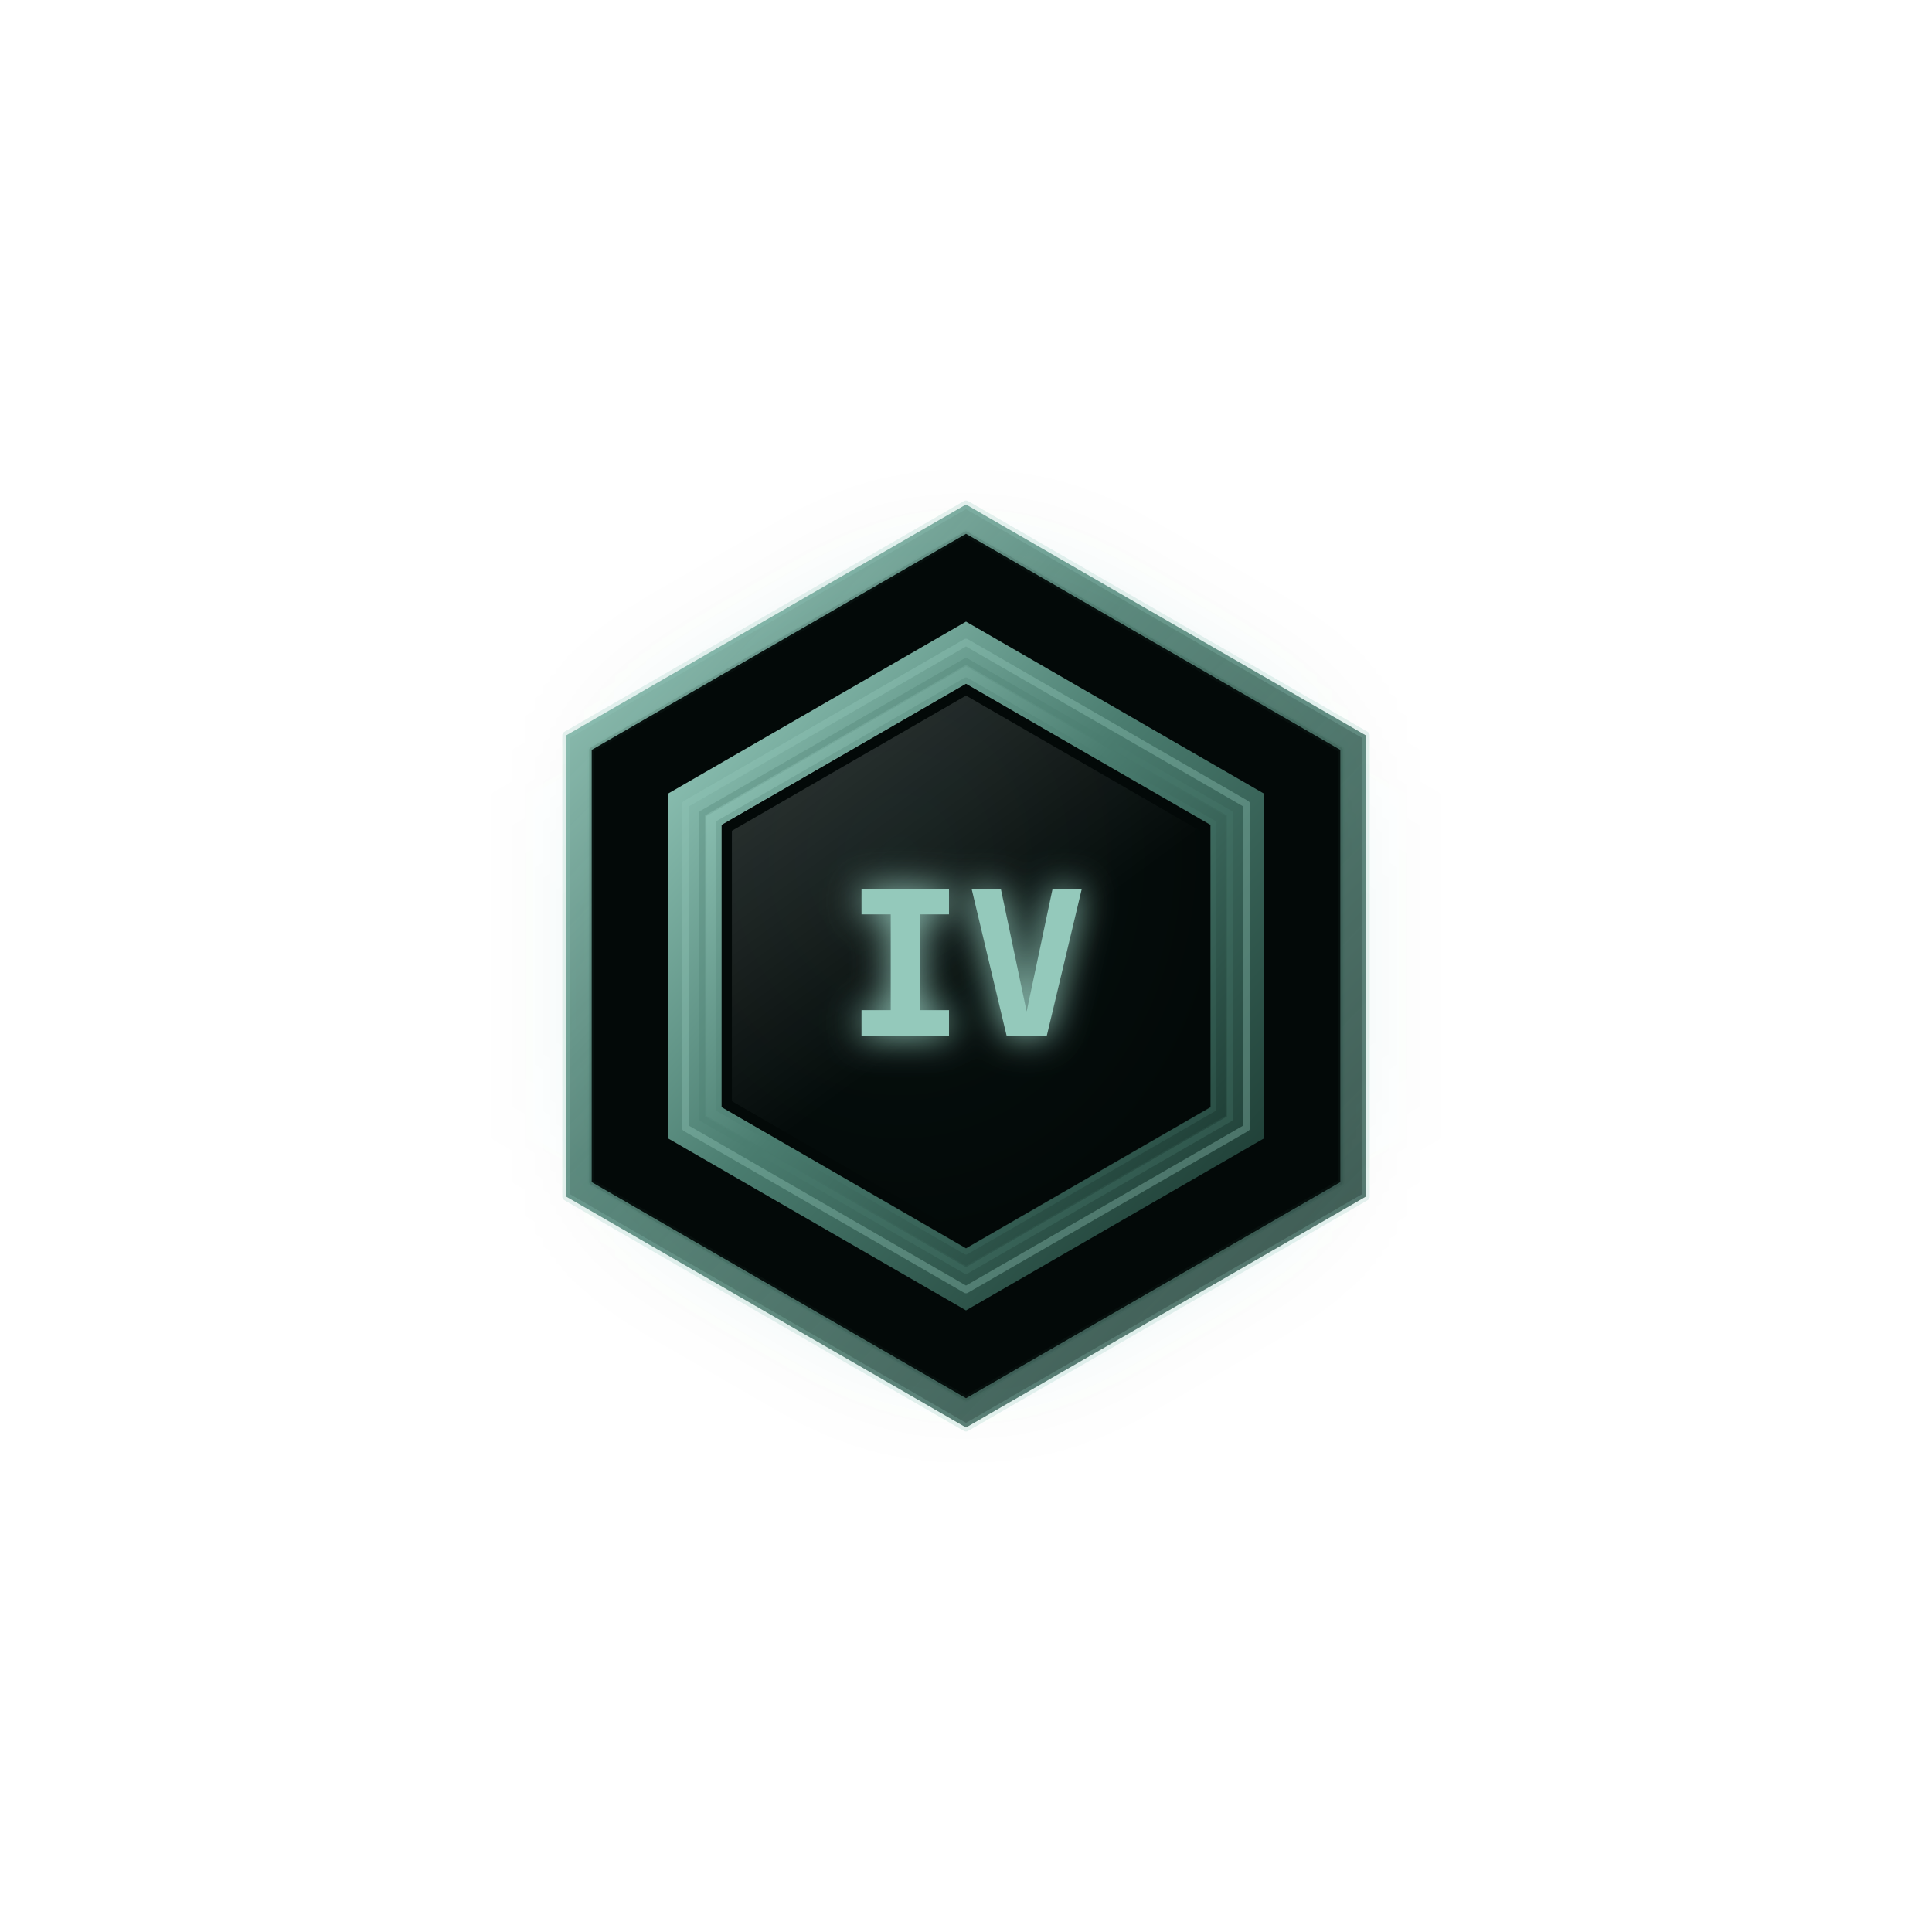
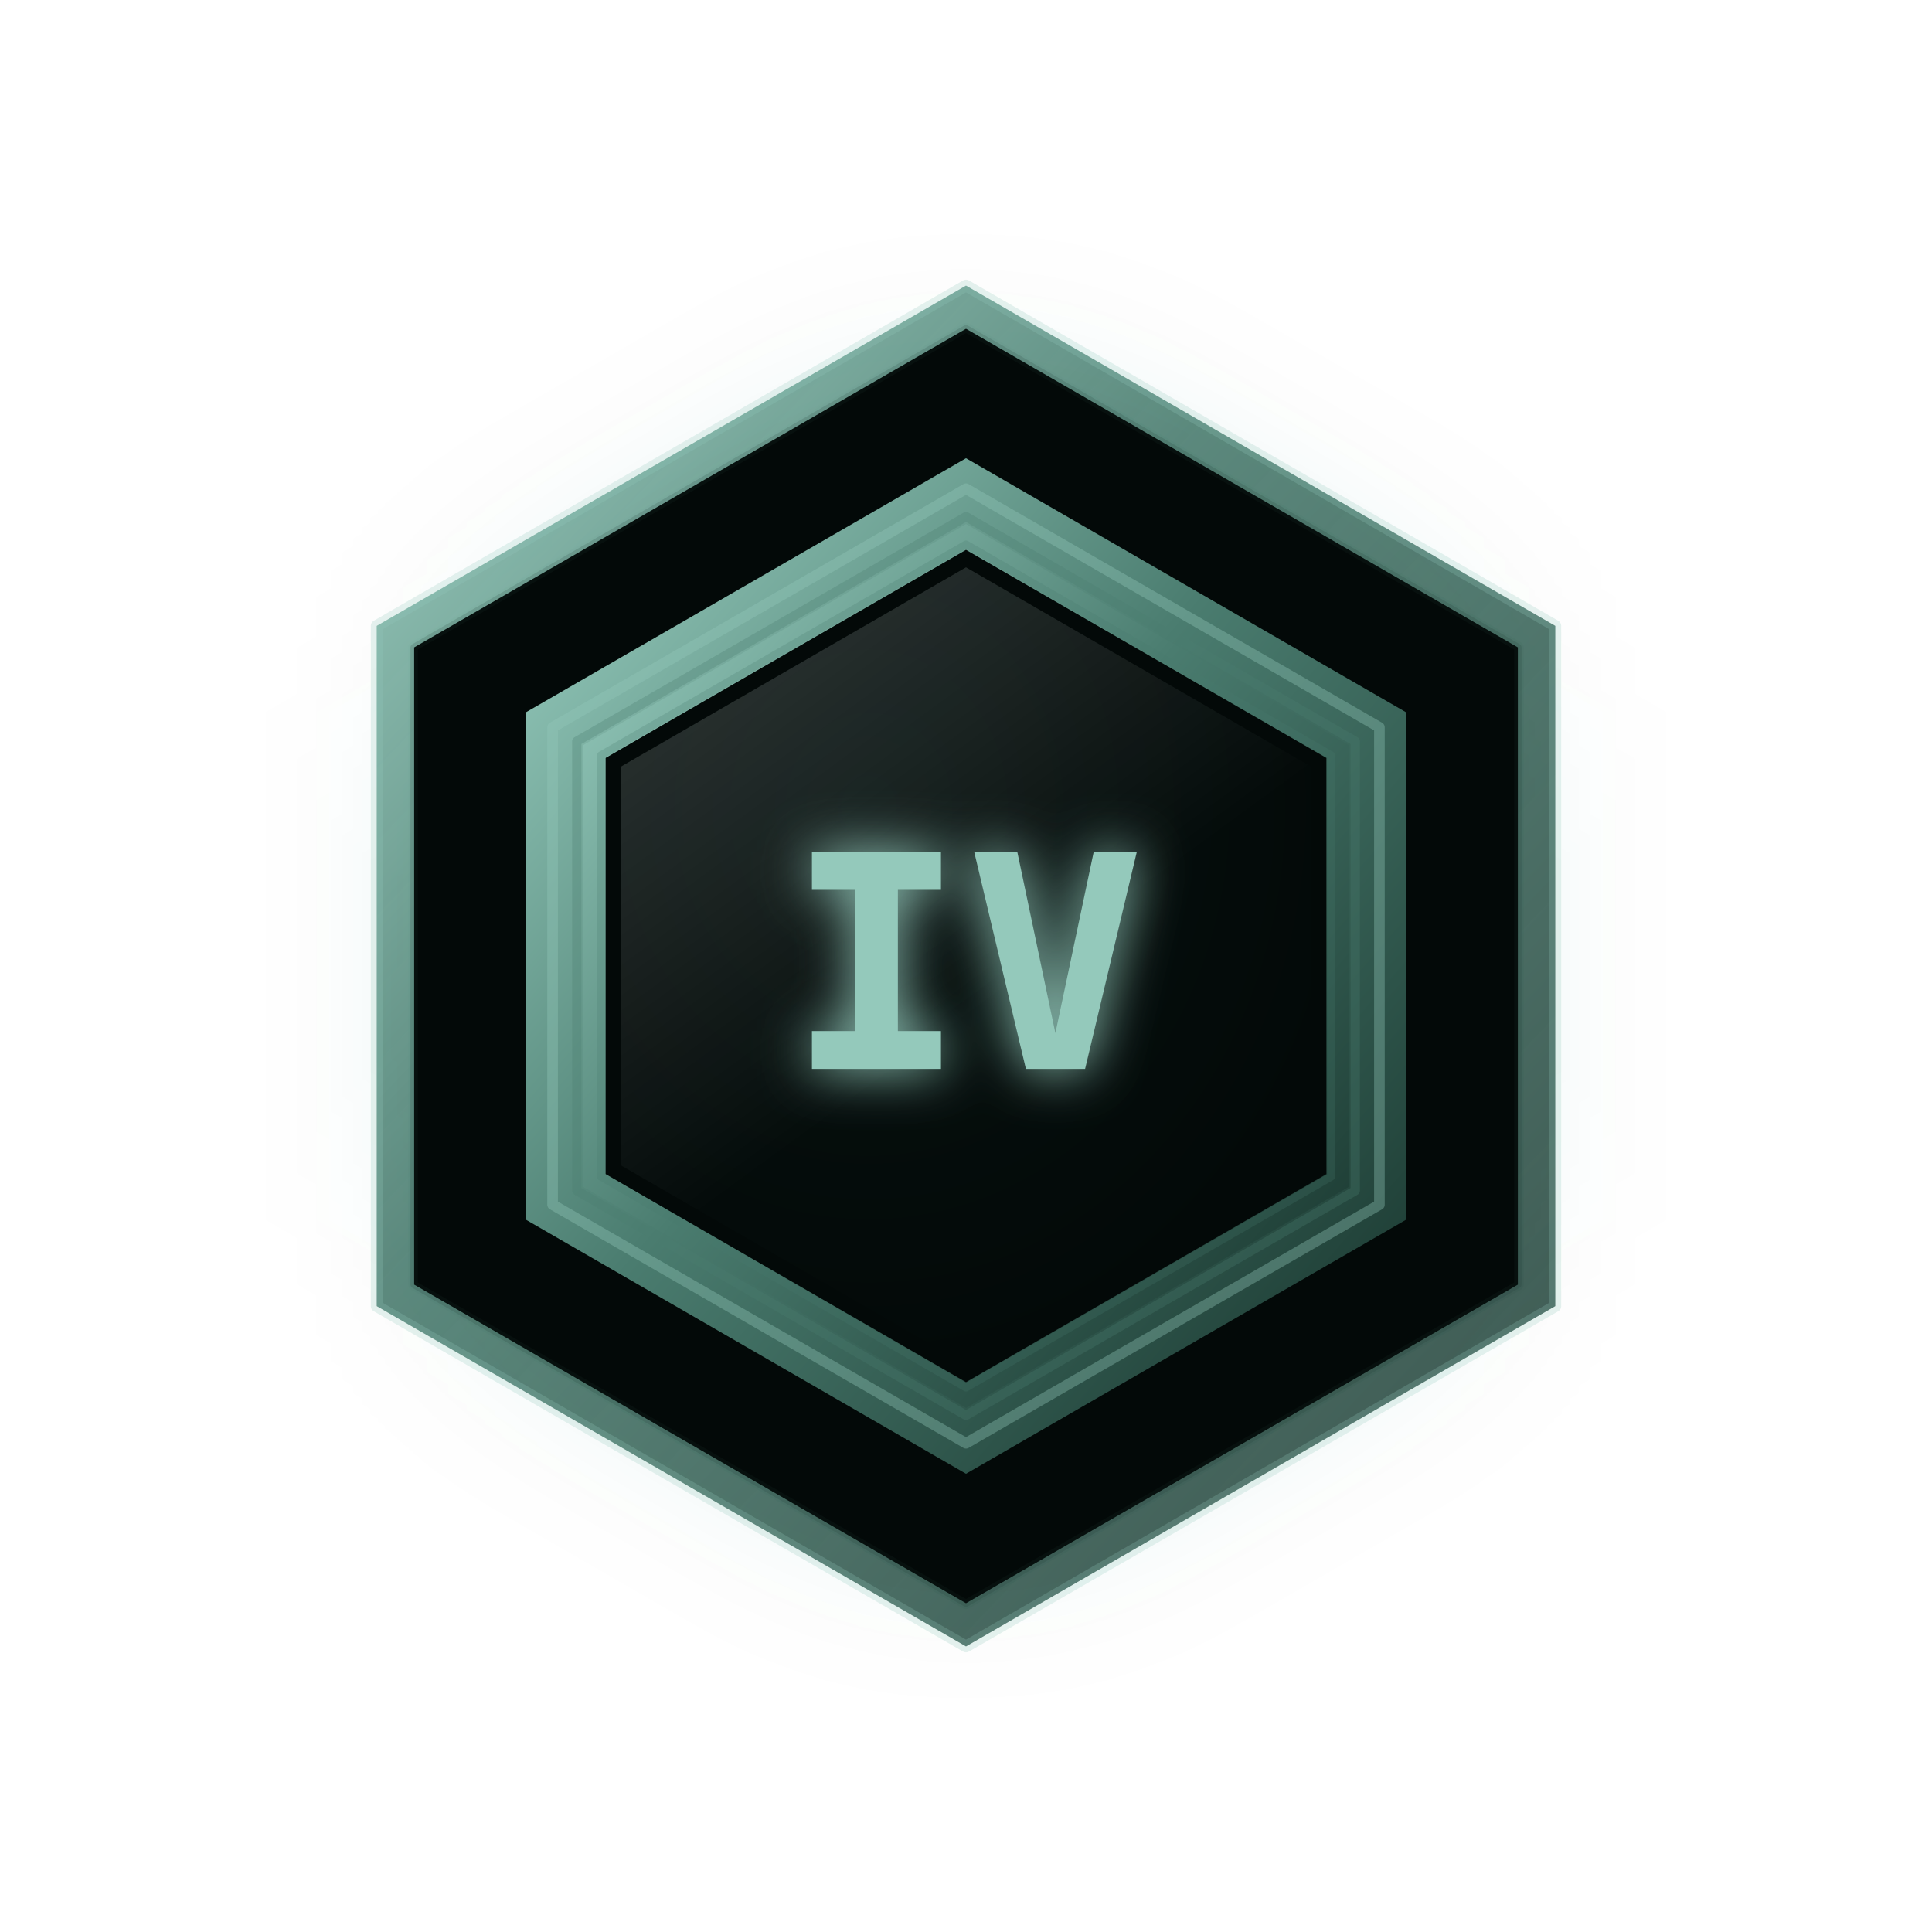
- <svg xmlns="http://www.w3.org/2000/svg" width="193.2" height="193.2" viewBox="-54.6 -54.6 193.2 193.2">
+ <svg xmlns="http://www.w3.org/2000/svg" width="131.04" height="131.04" viewBox="-23.52 -23.52 131.04 131.04">
  <defs>
    <radialGradient id="bgl18t1" cx="36%" cy="30%" r="72%">
      <stop offset="0%" stop-color="#071210" />
      <stop offset="100%" stop-color="#030908" />
    </radialGradient>
    <linearGradient id="riml18t1" x1="5%" y1="5%" x2="95%" y2="95%">
      <stop offset="0%" stop-color="#94c9bb" />
      <stop offset="45%" stop-color="#4a7c6f" />
      <stop offset="100%" stop-color="#1a3830" />
    </linearGradient>
    <linearGradient id="shl18t1" x1="18%" y1="0%" x2="82%" y2="100%">
      <stop offset="0%" stop-color="white" stop-opacity="0.16" />
      <stop offset="55%" stop-color="white" stop-opacity="0" />
    </linearGradient>
    <filter id="gll18t1" x="-30%" y="-30%" width="160%" height="160%">
      <feGaussianBlur stdDeviation="1.8" result="b" />
      <feMerge>
        <feMergeNode in="b" />
        <feMergeNode in="SourceGraphic" />
      </feMerge>
    </filter>
    <filter id="halol18t1" x="-120%" y="-120%" width="440%" height="440%">
      <feGaussianBlur stdDeviation="8" result="b" />
      <feMerge>
        <feMergeNode in="b" />
        <feMergeNode in="SourceGraphic" />
      </feMerge>
    </filter>
    <linearGradient id="pgl18t1_0" x1="5%" y1="0%" x2="95%" y2="100%">
      <stop offset="0%" stop-color="#94c9bb" stop-opacity="0.95" />
      <stop offset="38%" stop-color="#4a7c6f" stop-opacity="0.9" />
      <stop offset="100%" stop-color="#1a3830" stop-opacity="0.85" />
    </linearGradient>
    <linearGradient id="pgl18t1_1" x1="5%" y1="0%" x2="95%" y2="100%">
      <stop offset="0%" stop-color="#94c9bb" stop-opacity="0.95" />
      <stop offset="38%" stop-color="#4a7c6f" stop-opacity="0.9" />
      <stop offset="100%" stop-color="#1a3830" stop-opacity="0.85" />
    </linearGradient>
    <linearGradient id="pgl18t1_2" x1="5%" y1="0%" x2="95%" y2="100%">
      <stop offset="0%" stop-color="#94c9bb" stop-opacity="0.95" />
      <stop offset="38%" stop-color="#4a7c6f" stop-opacity="0.9" />
      <stop offset="100%" stop-color="#1a3830" stop-opacity="0.85" />
    </linearGradient>
    <linearGradient id="pgl18t1_3" x1="5%" y1="0%" x2="95%" y2="100%">
      <stop offset="0%" stop-color="#94c9bb" stop-opacity="0.95" />
      <stop offset="38%" stop-color="#4a7c6f" stop-opacity="0.9" />
      <stop offset="100%" stop-color="#1a3830" stop-opacity="0.85" />
    </linearGradient>
  </defs>
  <path d="M71.83,24.78L71.83,59.22L42.00,76.44L12.17,59.22L12.17,24.78L42.00,7.56Z" fill="#4a7c6f" fill-opacity="0.35" filter="url(#halol18t1)" />
  <path d="M74.36,23.32L74.36,60.68L42.00,79.37L9.64,60.68L9.64,23.32L42.00,4.63Z" fill="url(#pgl18t1_0)" />
  <path d="M71.83,24.78L71.83,59.22L42.00,76.44L12.17,59.22L12.17,24.78L42.00,7.56Z" fill="#030908" />
  <path d="M74.36,23.32L74.36,60.68L42.00,79.37L9.64,60.68L9.64,23.32L42.00,4.63Z" fill="none" stroke="#94c9bb" stroke-width="0.8" stroke-opacity="0.48" stroke-linejoin="round" />
  <path d="M71.83,24.78L71.83,59.22L42.00,76.44L12.17,59.22L12.17,24.78L42.00,7.56Z" fill="none" stroke="#1a3830" stroke-width="0.5" stroke-opacity="0.28" stroke-linejoin="round" />
  <path d="M76.90,21.85L76.90,62.15L42.00,82.29L7.10,62.15L7.10,21.85L42.00,1.71Z" fill="url(#pgl18t1_1)" />
  <path d="M74.36,23.32L74.36,60.68L42.00,79.37L9.64,60.68L9.64,23.32L42.00,4.63Z" fill="#030908" />
  <path d="M76.90,21.85L76.90,62.15L42.00,82.29L7.10,62.15L7.10,21.85L42.00,1.71Z" fill="none" stroke="#94c9bb" stroke-width="0.8" stroke-opacity="0.4" stroke-linejoin="round" />
  <path d="M74.36,23.32L74.36,60.68L42.00,79.37L9.64,60.68L9.64,23.32L42.00,4.63Z" fill="none" stroke="#1a3830" stroke-width="0.5" stroke-opacity="0.24" stroke-linejoin="round" />
  <path d="M79.43,20.39L79.43,63.61L42.00,85.22L4.57,63.61L4.57,20.39L42.00,-1.22Z" fill="url(#pgl18t1_2)" />
  <path d="M76.90,21.85L76.90,62.15L42.00,82.29L7.10,62.15L7.10,21.85L42.00,1.71Z" fill="#030908" />
  <path d="M79.43,20.39L79.43,63.61L42.00,85.22L4.57,63.61L4.57,20.39L42.00,-1.22Z" fill="none" stroke="#94c9bb" stroke-width="0.8" stroke-opacity="0.32" stroke-linejoin="round" />
  <path d="M76.90,21.85L76.90,62.15L42.00,82.29L7.10,62.15L7.10,21.85L42.00,1.71Z" fill="none" stroke="#1a3830" stroke-width="0.5" stroke-opacity="0.2" stroke-linejoin="round" />
  <path d="M81.97,18.93L81.97,65.07L42.00,88.15L2.03,65.07L2.03,18.93L42.00,-4.15Z" fill="url(#pgl18t1_3)" />
  <path d="M79.43,20.39L79.43,63.61L42.00,85.22L4.57,63.61L4.57,20.39L42.00,-1.22Z" fill="#030908" />
  <path d="M81.97,18.93L81.97,65.07L42.00,88.15L2.03,65.07L2.03,18.93L42.00,-4.15Z" fill="none" stroke="#94c9bb" stroke-width="0.8" stroke-opacity="0.24" stroke-linejoin="round" />
  <path d="M79.43,20.39L79.43,63.61L42.00,85.22L4.57,63.61L4.57,20.39L42.00,-1.22Z" fill="none" stroke="#1a3830" stroke-width="0.5" stroke-opacity="0.16" stroke-linejoin="round" />
  <path d="M71.83,24.78L71.83,59.22L42.00,76.44L12.17,59.22L12.17,24.78L42.00,7.56Z" fill="url(#riml18t1)" />
  <path d="M67.20,27.45L67.20,56.55L42.00,71.10L16.80,56.55L16.80,27.45L42.00,12.90Z" fill="#030908" />
  <path d="M67.20,27.45L67.20,56.55L42.00,71.10L16.80,56.55L16.80,27.45L42.00,12.90Z" fill="none" stroke="url(#riml18t1)" stroke-width="1.512" />
  <path d="M65.41,28.48L65.41,55.52L42.00,69.04L18.59,55.52L18.59,28.48L42.00,14.96Z" fill="url(#bgl18t1)" />
  <path d="M65.41,28.48L65.41,55.52L42.00,69.04L18.59,55.52L18.59,28.48L42.00,14.96Z" fill="url(#shl18t1)" />
  <path d="M70.04,25.81L70.04,58.19L42.00,74.37L13.96,58.19L13.96,25.81L42.00,9.63Z" fill="none" stroke="#94c9bb" stroke-width="0.72" stroke-opacity="0.36" stroke-linejoin="round" />
  <path d="M68.40,26.76L68.40,57.24L42.00,72.48L15.60,57.24L15.60,26.76L42.00,11.52Z" fill="none" stroke="#4a7c6f" stroke-width="0.63" stroke-opacity="0.3" stroke-linejoin="round" />
  <path d="M66.76,27.71L66.76,56.29L42.00,70.59L17.24,56.29L17.24,27.71L42.00,13.41Z" fill="none" stroke="#4a7c6f" stroke-width="0.54" stroke-opacity="0.24" stroke-linejoin="round" />
  <text x="42" y="42" text-anchor="middle" dominant-baseline="central" font-family="Orbitron,monospace" font-weight="900" font-size="20.16" fill="#94c9bb" filter="url(#gll18t1)">IV</text>
</svg>
